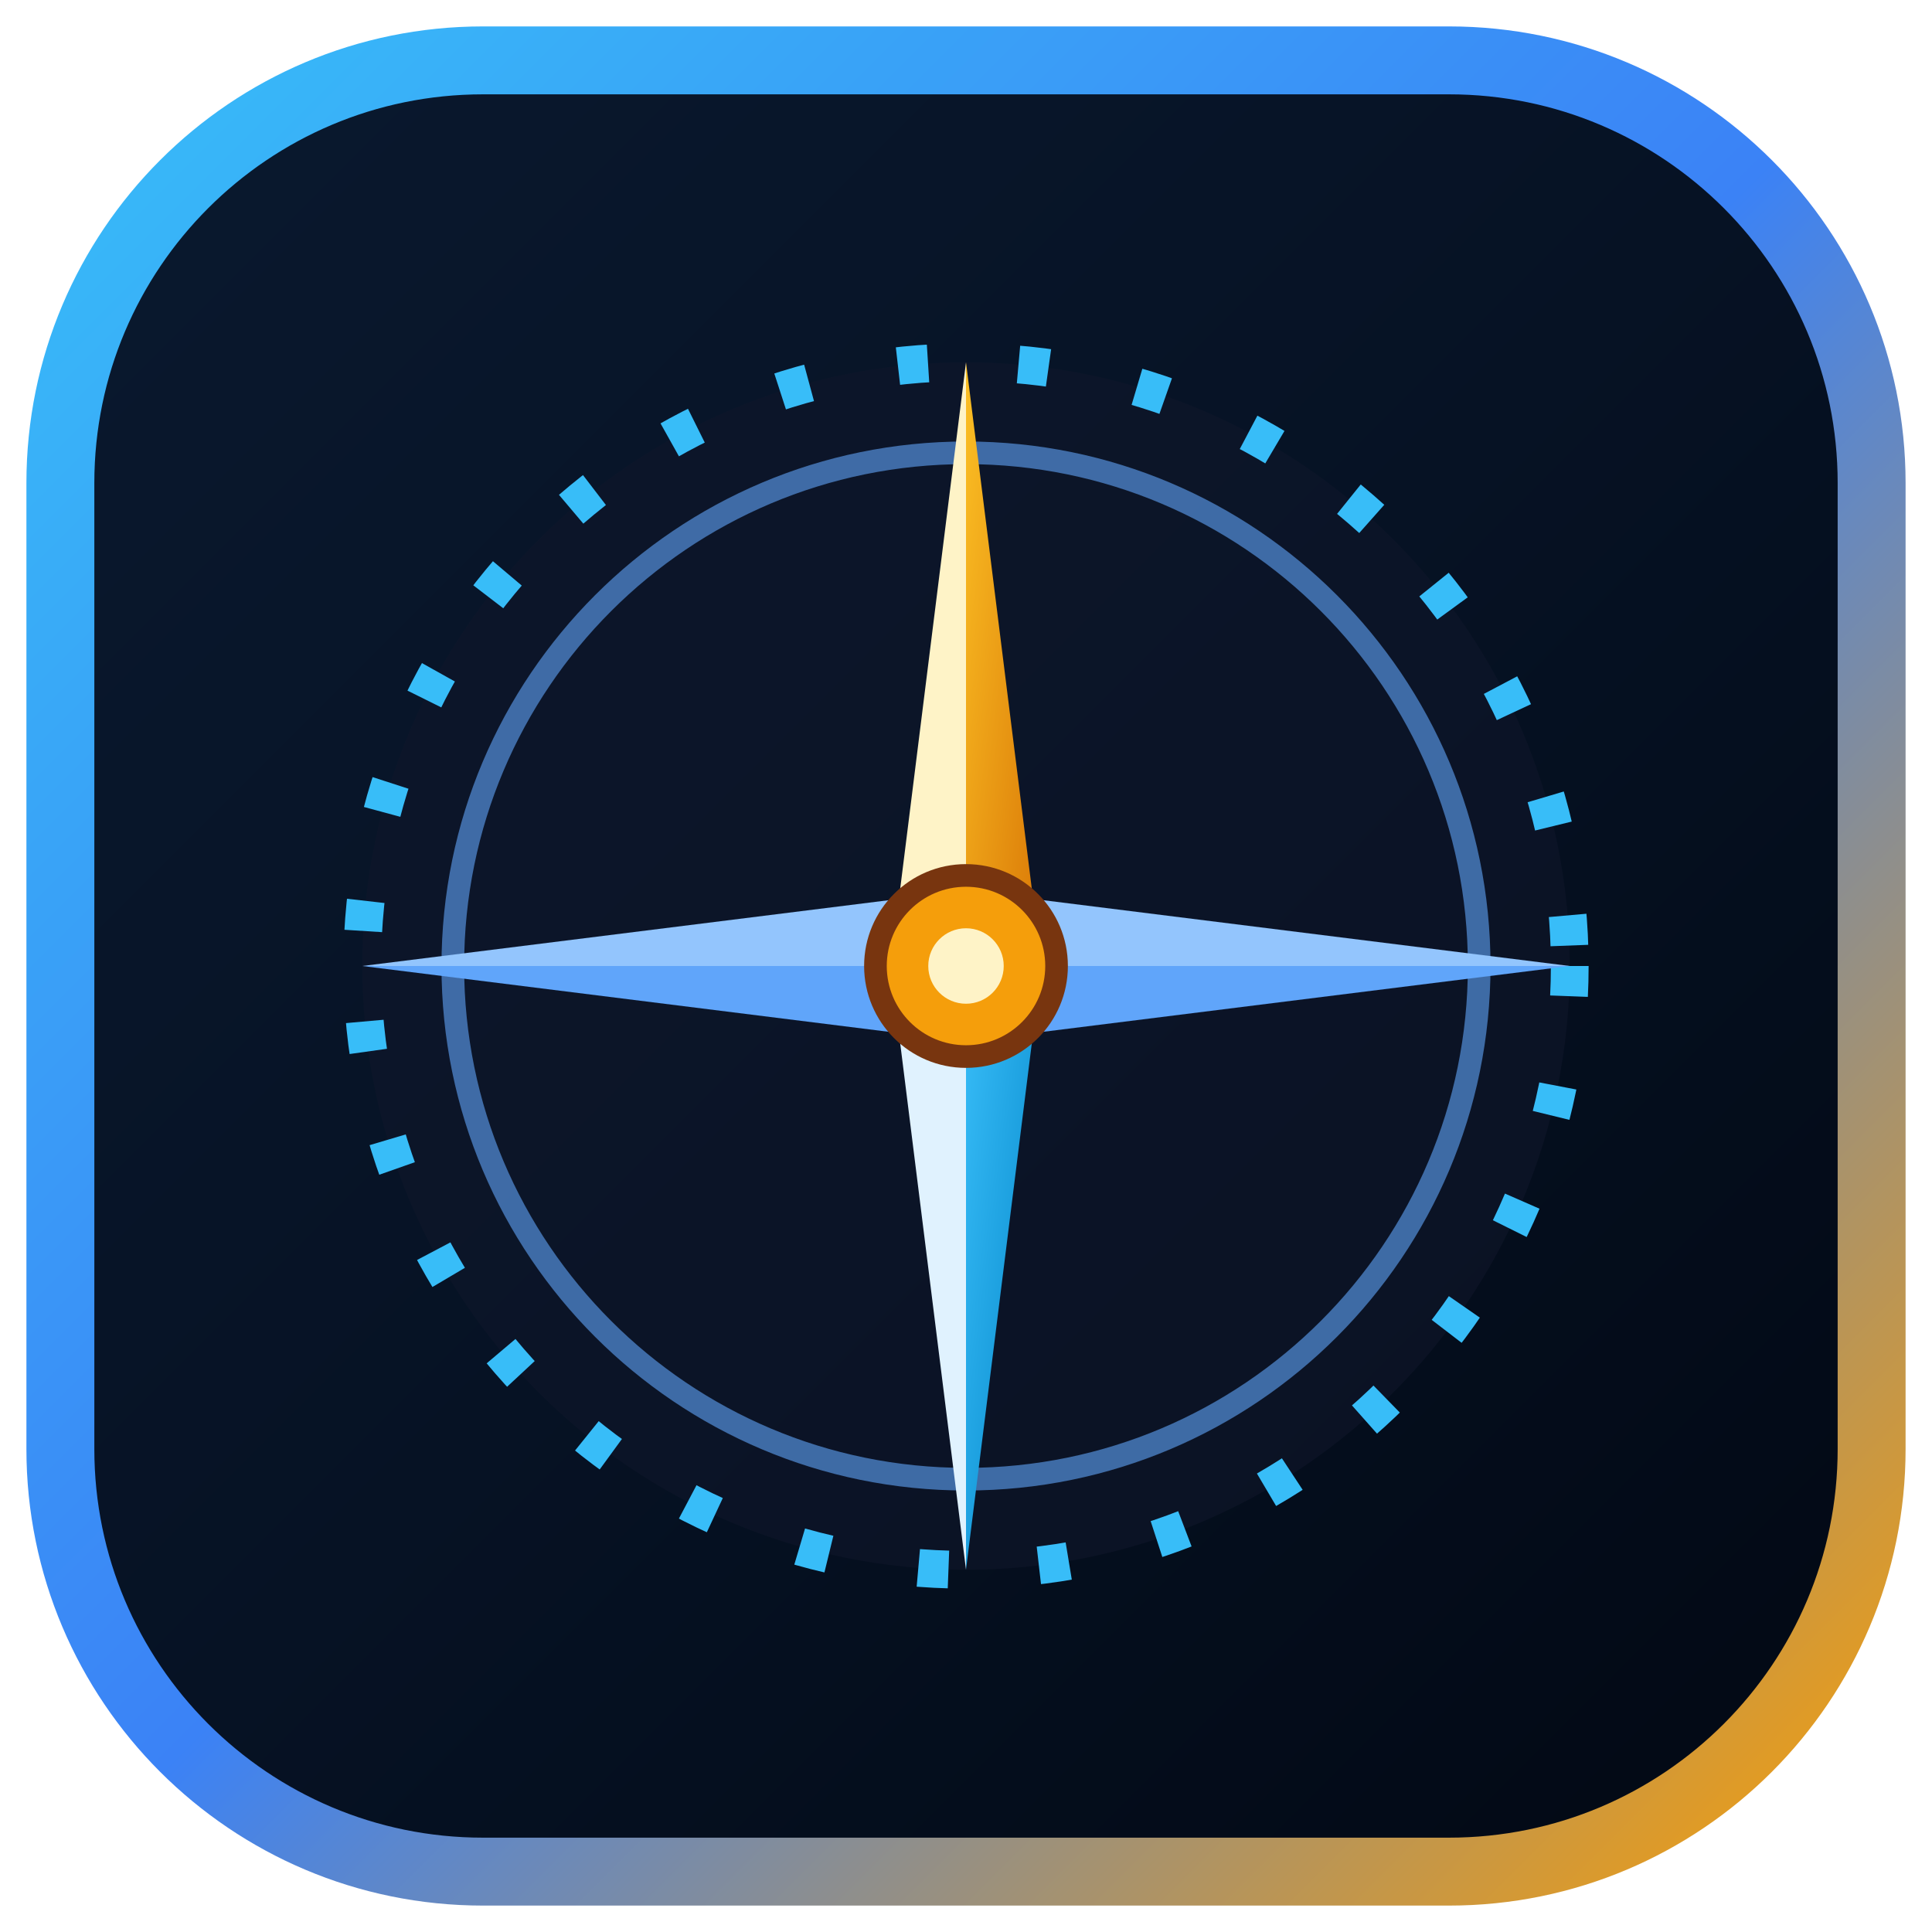
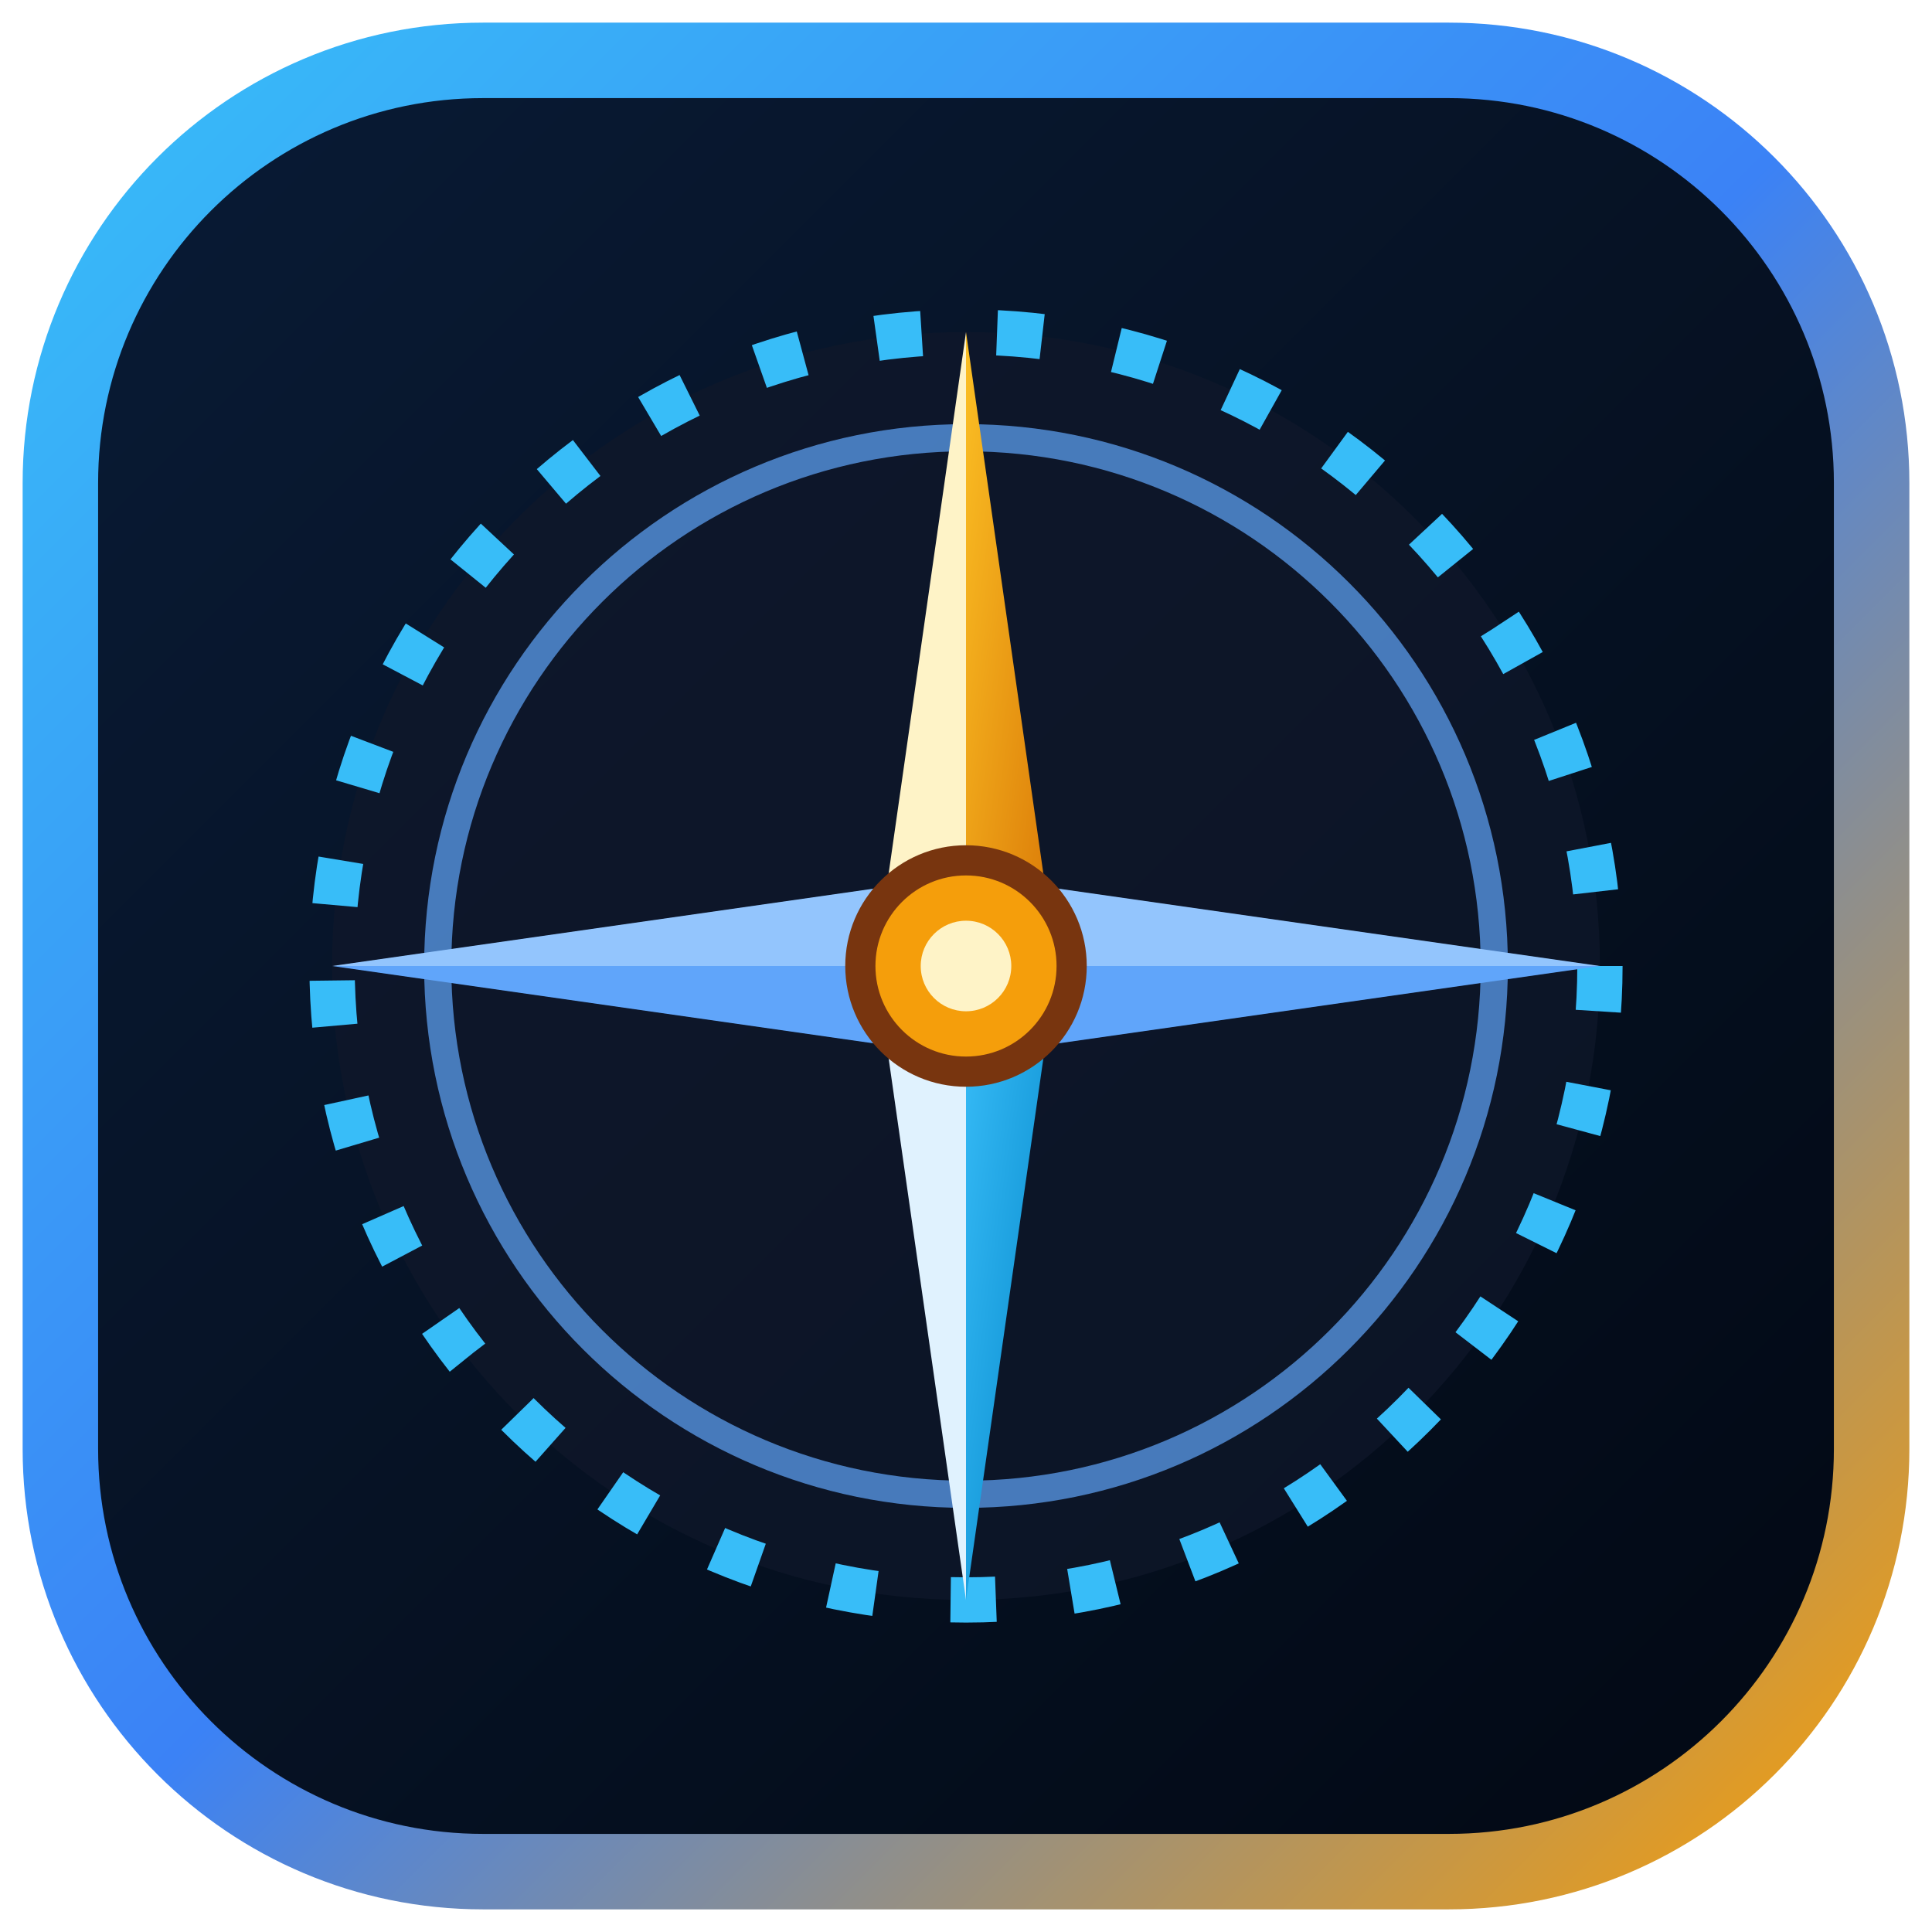
<svg xmlns="http://www.w3.org/2000/svg" viewBox="0 0 128 128" width="100%" height="100%">
  <defs>
    <linearGradient id="wf-bg" x1="0%" y1="0%" x2="100%" y2="100%">
-       <stop offset="0%" stop-color="#0a192f" />
+       <stop offset="0%" stop-color="#091b36" />
      <stop offset="50%" stop-color="#061224" />
      <stop offset="100%" stop-color="#020813" />
    </linearGradient>
    <linearGradient id="wf-glow" x1="0%" y1="0%" x2="100%" y2="100%">
      <stop offset="0%" stop-color="#38bdf8" />
      <stop offset="50%" stop-color="#3b82f6" />
      <stop offset="100%" stop-color="#f59e0b" />
    </linearGradient>
    <linearGradient id="north-needle" x1="0%" y1="0%" x2="100%" y2="100%">
      <stop offset="0%" stop-color="#fbbf24" />
      <stop offset="100%" stop-color="#d97706" />
    </linearGradient>
    <linearGradient id="south-needle" x1="0%" y1="0%" x2="100%" y2="100%">
      <stop offset="0%" stop-color="#38bdf8" />
      <stop offset="100%" stop-color="#0284c7" />
    </linearGradient>
  </defs>
-   <rect x="4" y="4" width="120" height="120" rx="28" fill="url(#wf-bg)" stroke="url(#wf-glow)" stroke-width="4.5" />
-   <circle cx="64" cy="64" r="40" fill="#0f172a" fill-opacity="0.6" stroke="#38bdf8" stroke-width="2.5" stroke-dasharray="2 6" />
-   <circle cx="64" cy="64" r="34" fill="none" stroke="#60a5fa" stroke-width="1.5" opacity="0.6" />
-   <polygon points="64,24 69,64 64,60" fill="url(#north-needle)" />
-   <polygon points="64,24 59,64 64,60" fill="#fef3c7" />
-   <polygon points="64,104 69,64 64,68" fill="url(#south-needle)" />
-   <polygon points="64,104 59,64 64,68" fill="#e0f2fe" />
-   <polygon points="104,64 64,69 68,64" fill="#60a5fa" />
-   <polygon points="104,64 64,59 68,64" fill="#93c5fd" />
-   <polygon points="24,64 64,69 60,64" fill="#60a5fa" />
-   <polygon points="24,64 64,59 60,64" fill="#93c5fd" />
-   <circle cx="64" cy="64" r="6" fill="#f59e0b" stroke="#78350f" stroke-width="1.5" />
-   <circle cx="64" cy="64" r="2.5" fill="#fef3c7" />
+   <rect x="4" y="4" width="120" height="120" rx="28" fill="url(#wf-bg)" stroke="url(#wf-glow)" stroke-width="5" />
+   <circle cx="64" cy="64" r="42" fill="#0f172a" fill-opacity="0.75" stroke="#38bdf8" stroke-width="3" stroke-dasharray="3 5" />
+   <circle cx="64" cy="64" r="35" fill="none" stroke="#60a5fa" stroke-width="1.8" opacity="0.7" />
+   <polygon points="64,22 70,64 64,59" fill="url(#north-needle)" />
+   <polygon points="64,22 58,64 64,59" fill="#fef3c7" />
+   <polygon points="64,106 70,64 64,69" fill="url(#south-needle)" />
+   <polygon points="64,106 58,64 64,69" fill="#e0f2fe" />
+   <polygon points="106,64 64,70 69,64" fill="#60a5fa" />
+   <polygon points="106,64 64,58 69,64" fill="#93c5fd" />
+   <polygon points="22,64 64,70 59,64" fill="#60a5fa" />
+   <polygon points="22,64 64,58 59,64" fill="#93c5fd" />
+   <circle cx="64" cy="64" r="7" fill="#f59e0b" stroke="#78350f" stroke-width="2" />
+   <circle cx="64" cy="64" r="3" fill="#fef3c7" />
</svg>
